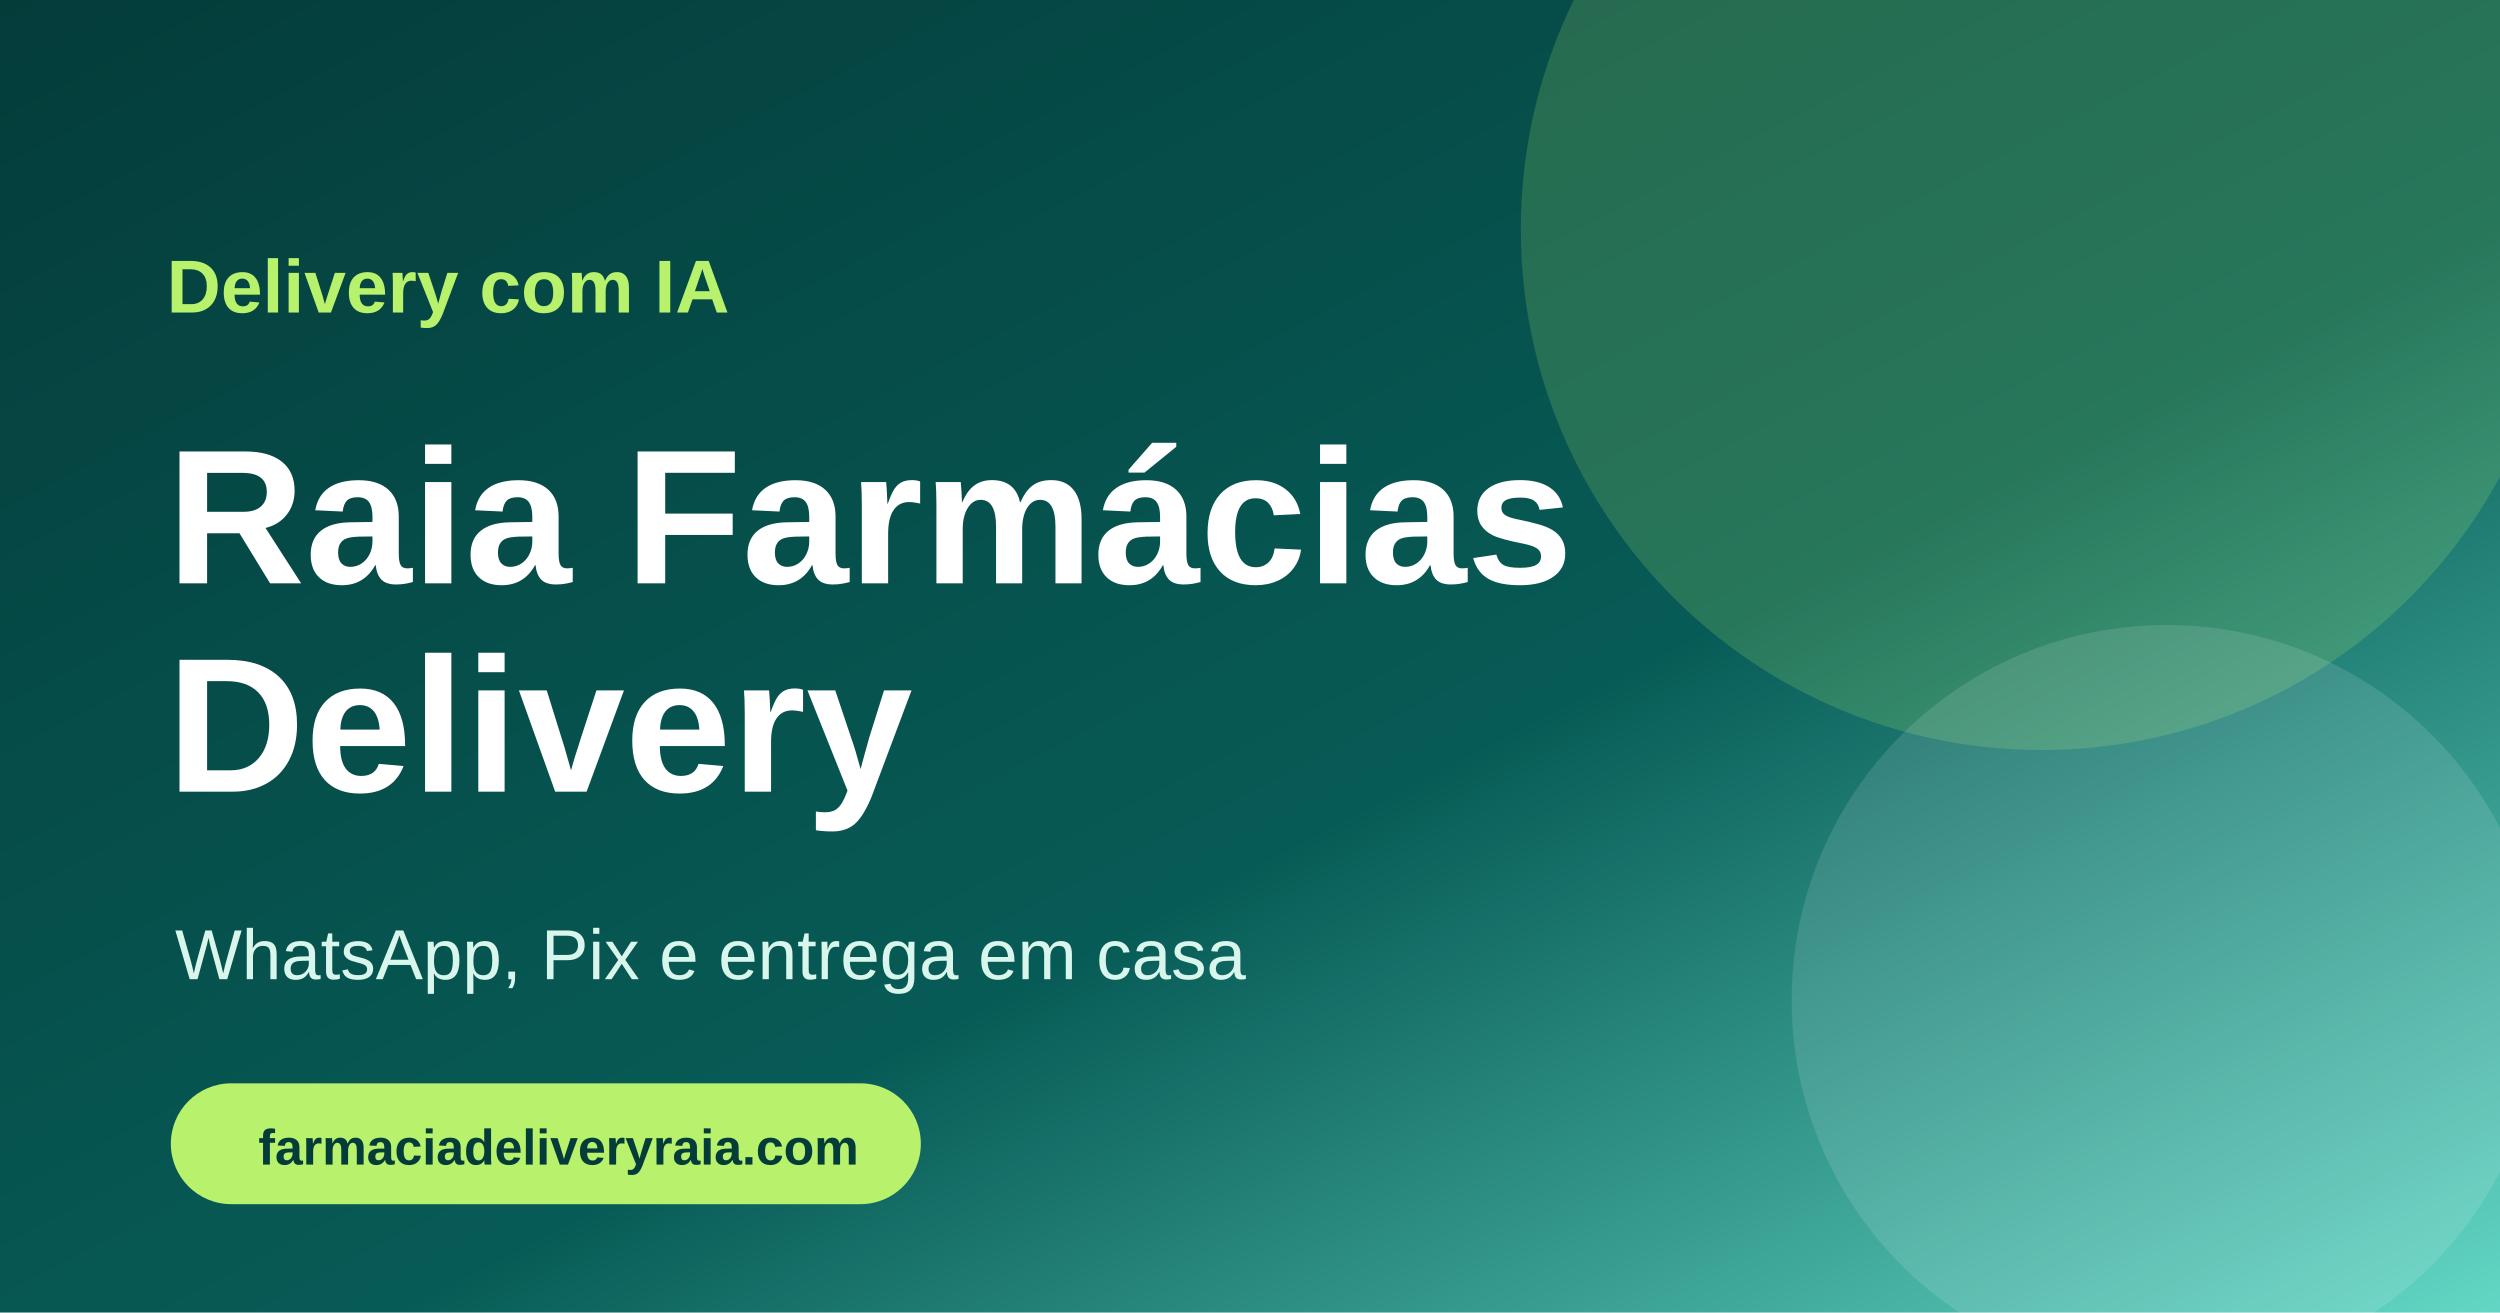
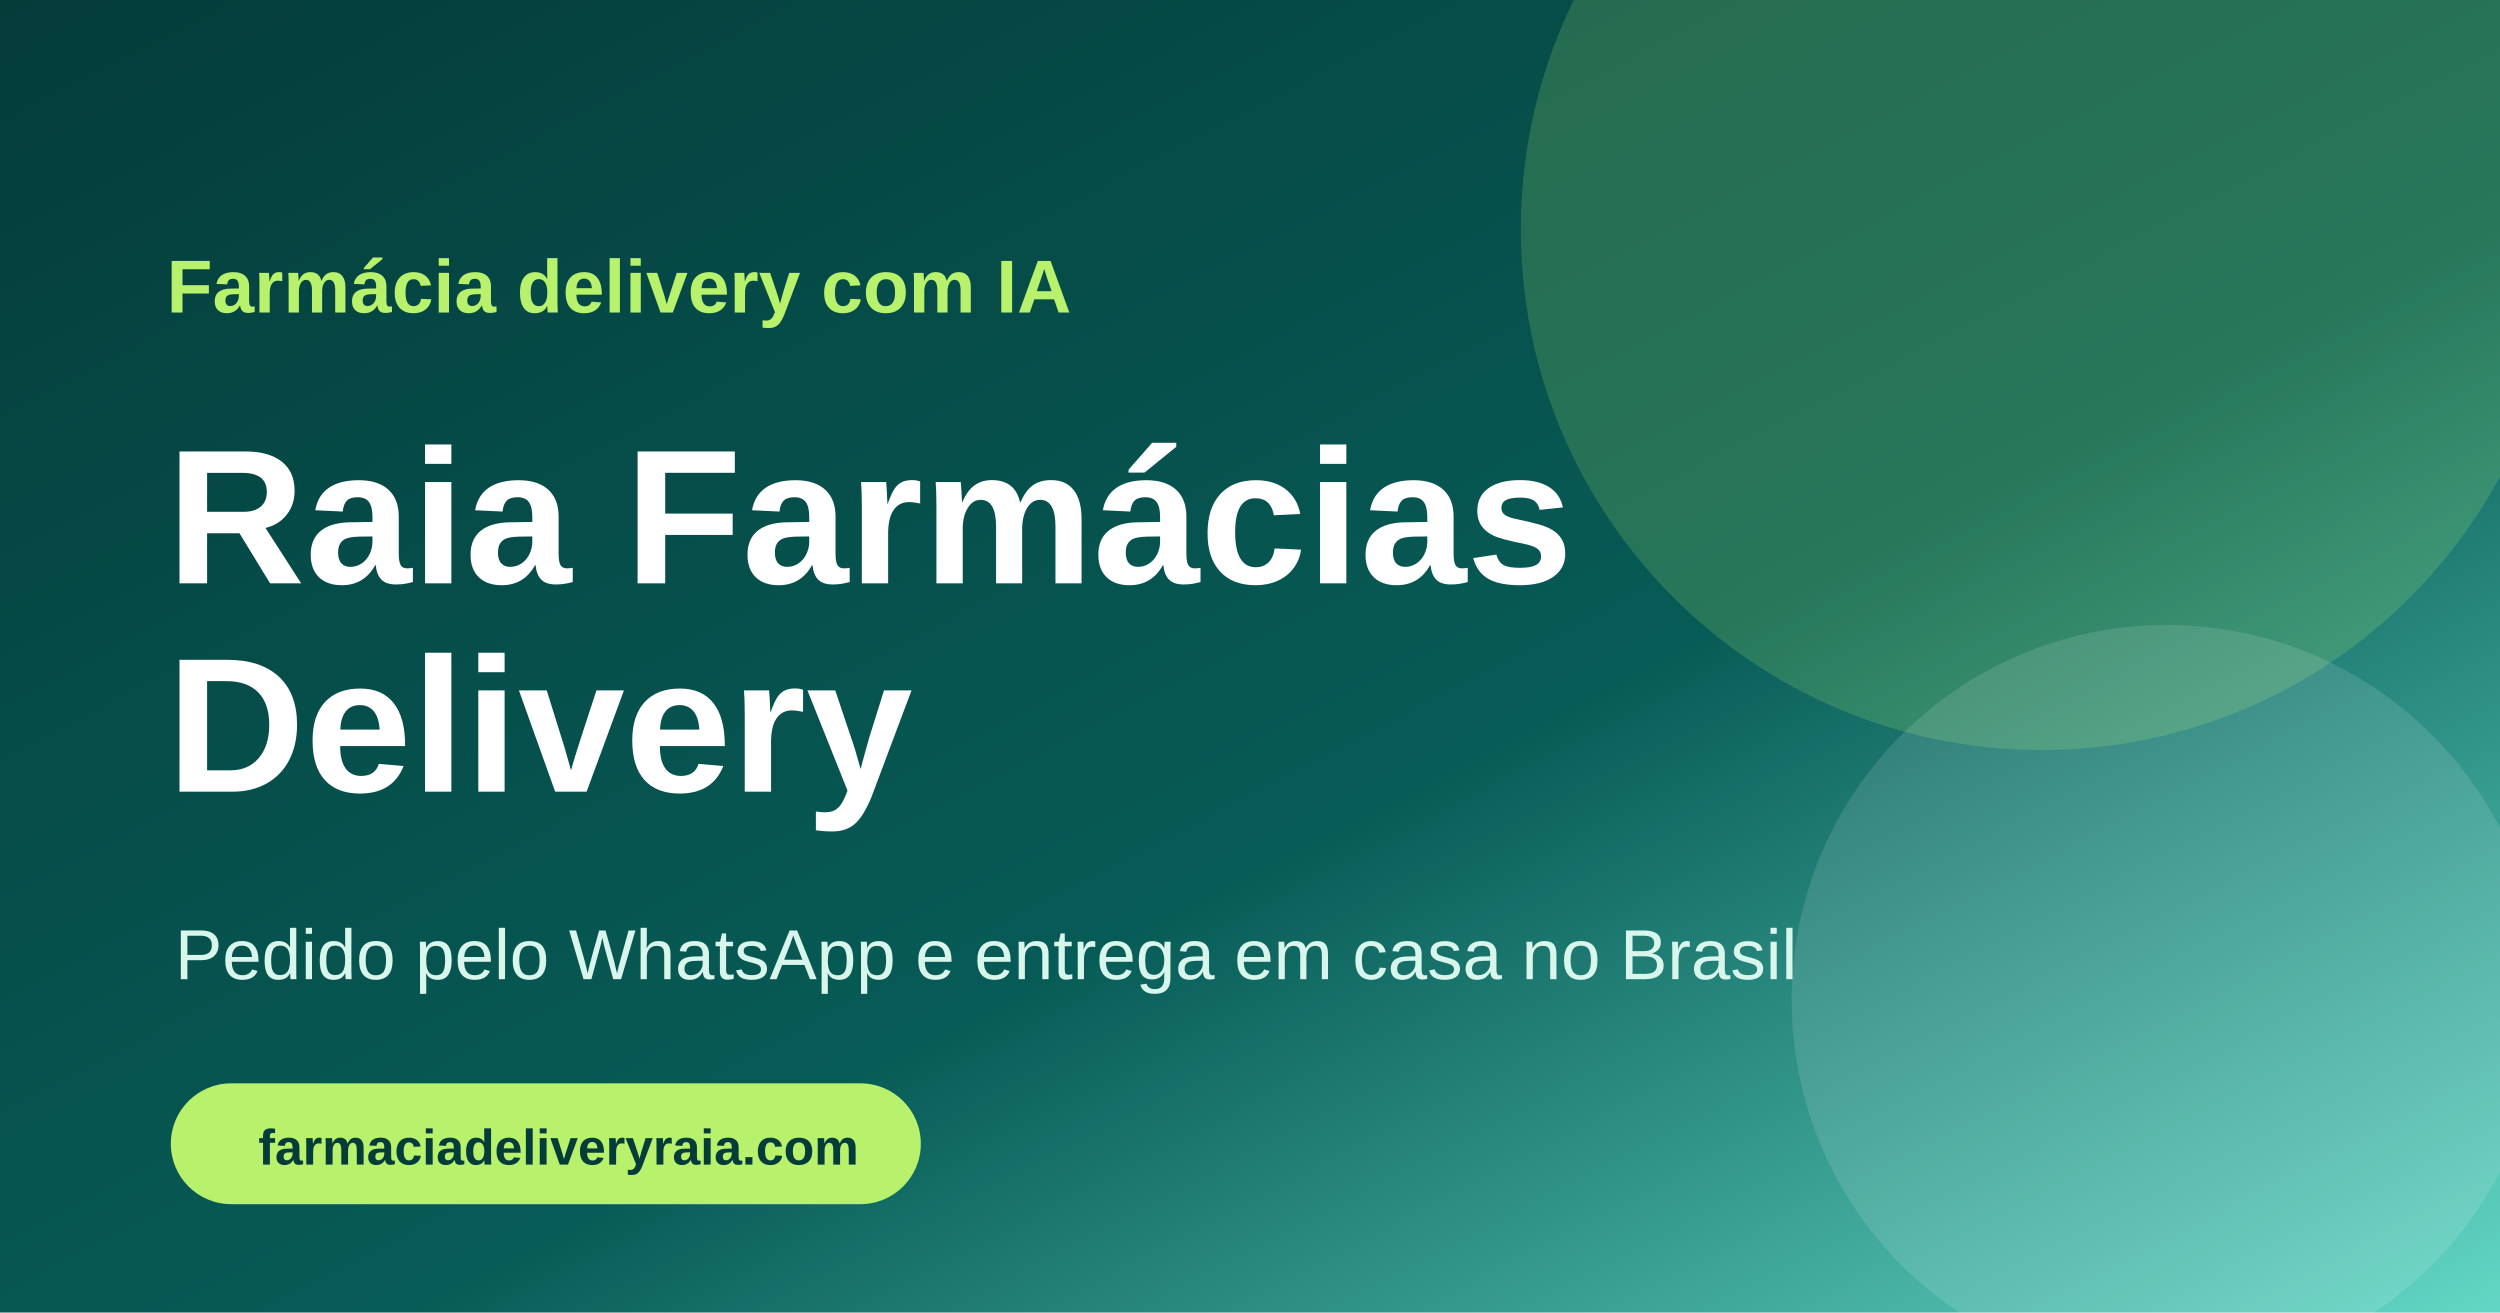
<svg xmlns="http://www.w3.org/2000/svg" width="1200" height="630" viewBox="0 0 1200 630">
  <defs>
    <linearGradient id="g" x1="0" x2="1" y1="0" y2="1">
      <stop stop-color="#043c3a" />
      <stop offset=".58" stop-color="#075b56" />
      <stop offset="1" stop-color="#63d7c5" />
    </linearGradient>
  </defs>
  <rect width="1200" height="630" fill="url(#g)" />
  <circle cx="980" cy="110" r="250" fill="#b8f26d" opacity=".18" />
  <circle cx="1040" cy="480" r="180" fill="#ffffff" opacity=".12" />
-   <text x="80" y="150" fill="#b8f26d" font-family="Arial, sans-serif" font-size="36" font-weight="700">Delivery com IA</text>
+   <text x="80" y="150" fill="#b8f26d" font-family="Arial, sans-serif" font-size="36" font-weight="700">Farmácia delivery com IA</text>
  <text x="80" y="280" fill="#ffffff" font-family="Arial, sans-serif" font-size="92" font-weight="900">Raia Farmácias</text>
  <text x="80" y="380" fill="#ffffff" font-family="Arial, sans-serif" font-size="92" font-weight="900">Delivery</text>
-   <text x="84" y="470" fill="#d8f6ec" font-family="Arial, sans-serif" font-size="34">WhatsApp, Pix e entrega em casa</text>
+   <text x="84" y="470" fill="#d8f6ec" font-family="Arial, sans-serif" font-size="34">Pedido pelo WhatsApp e entrega em casa no Brasil</text>
  <rect x="82" y="520" width="360" height="58" rx="29" fill="#b8f26d" />
  <text x="124" y="559" fill="#043c3a" font-family="Arial, sans-serif" font-size="24" font-weight="800">farmaciadeliveryraia.com</text>
</svg>
